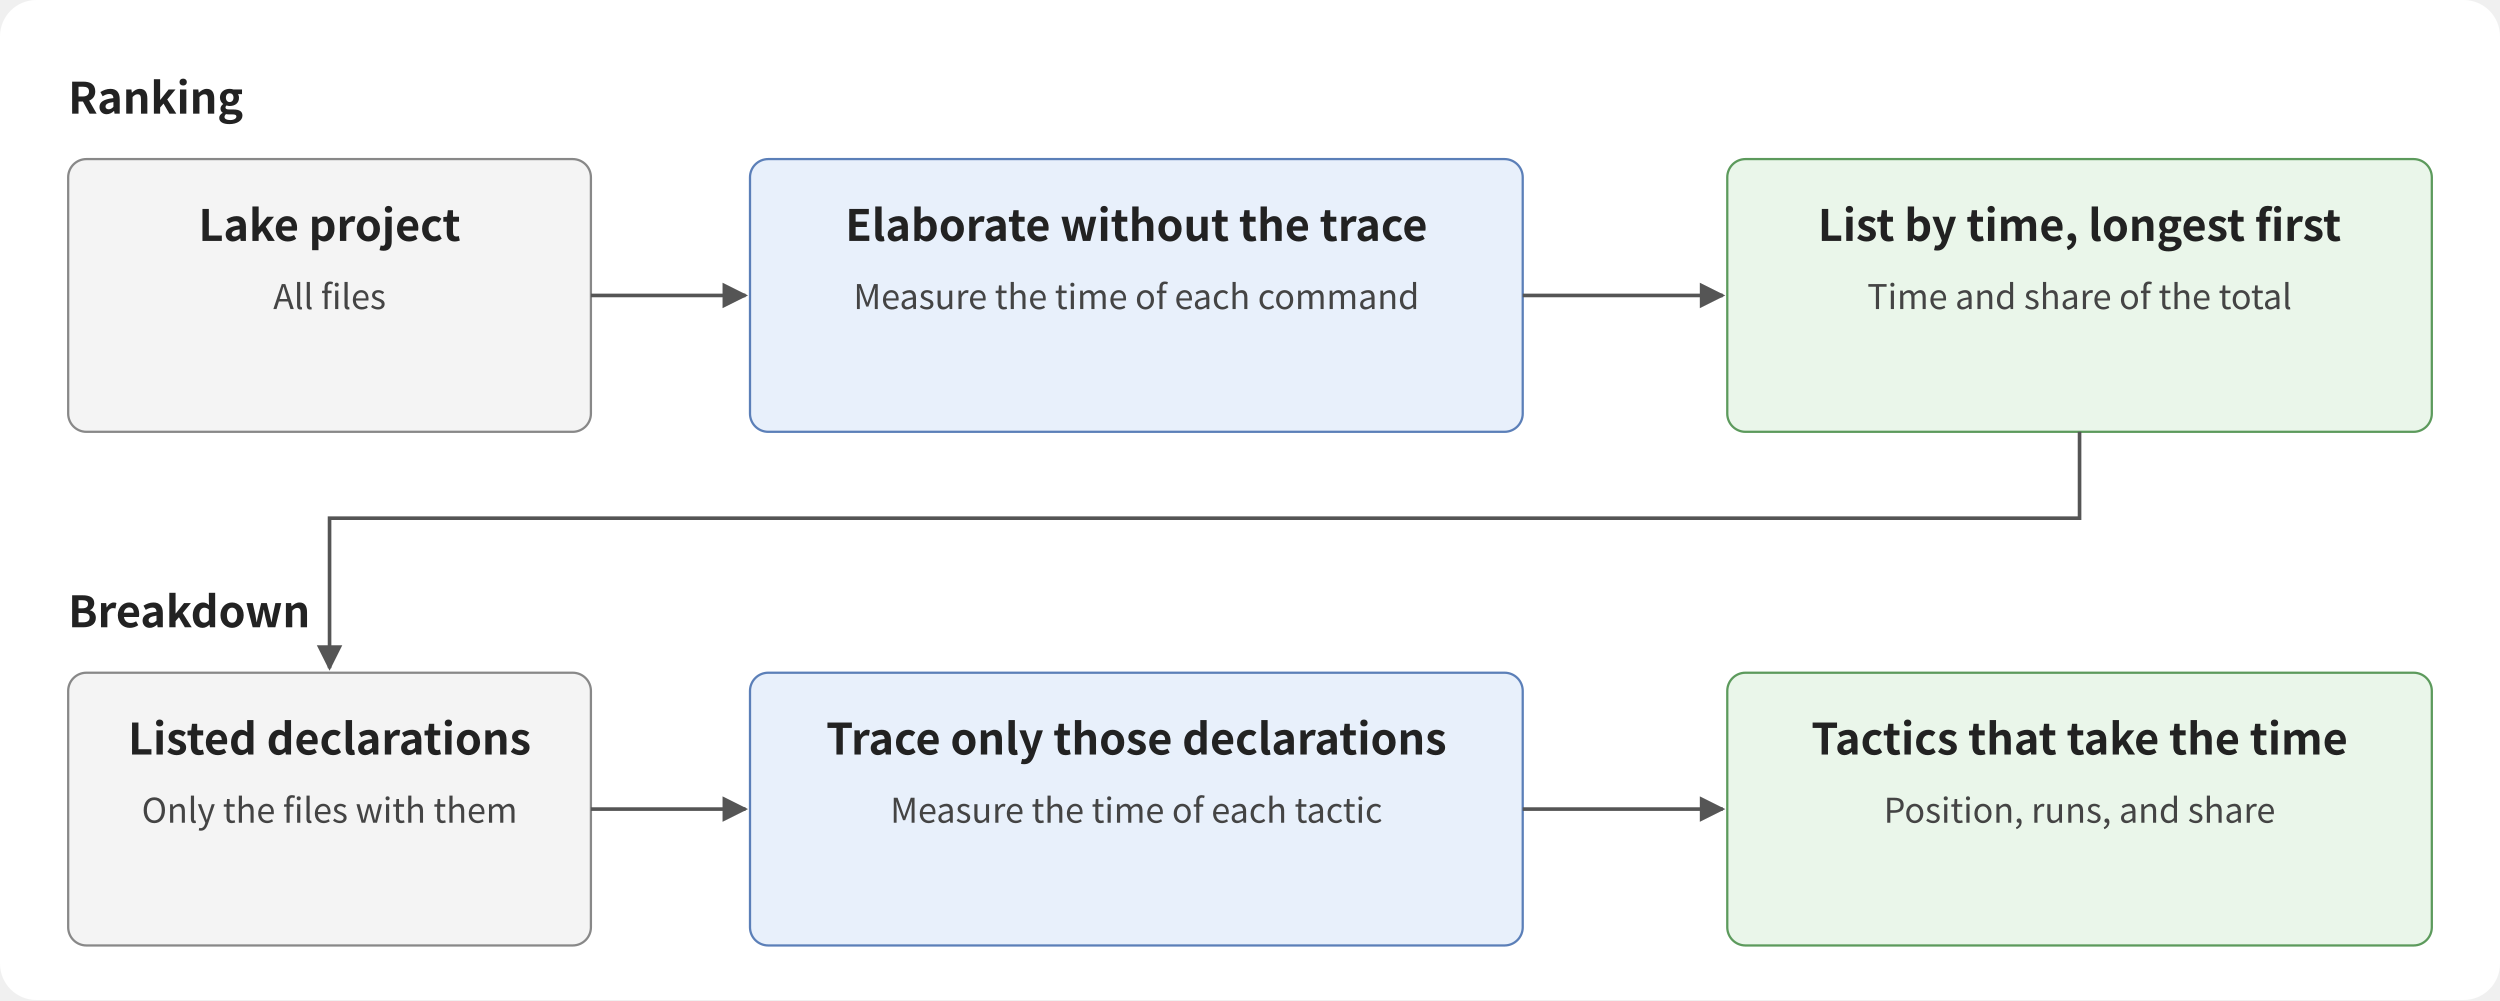
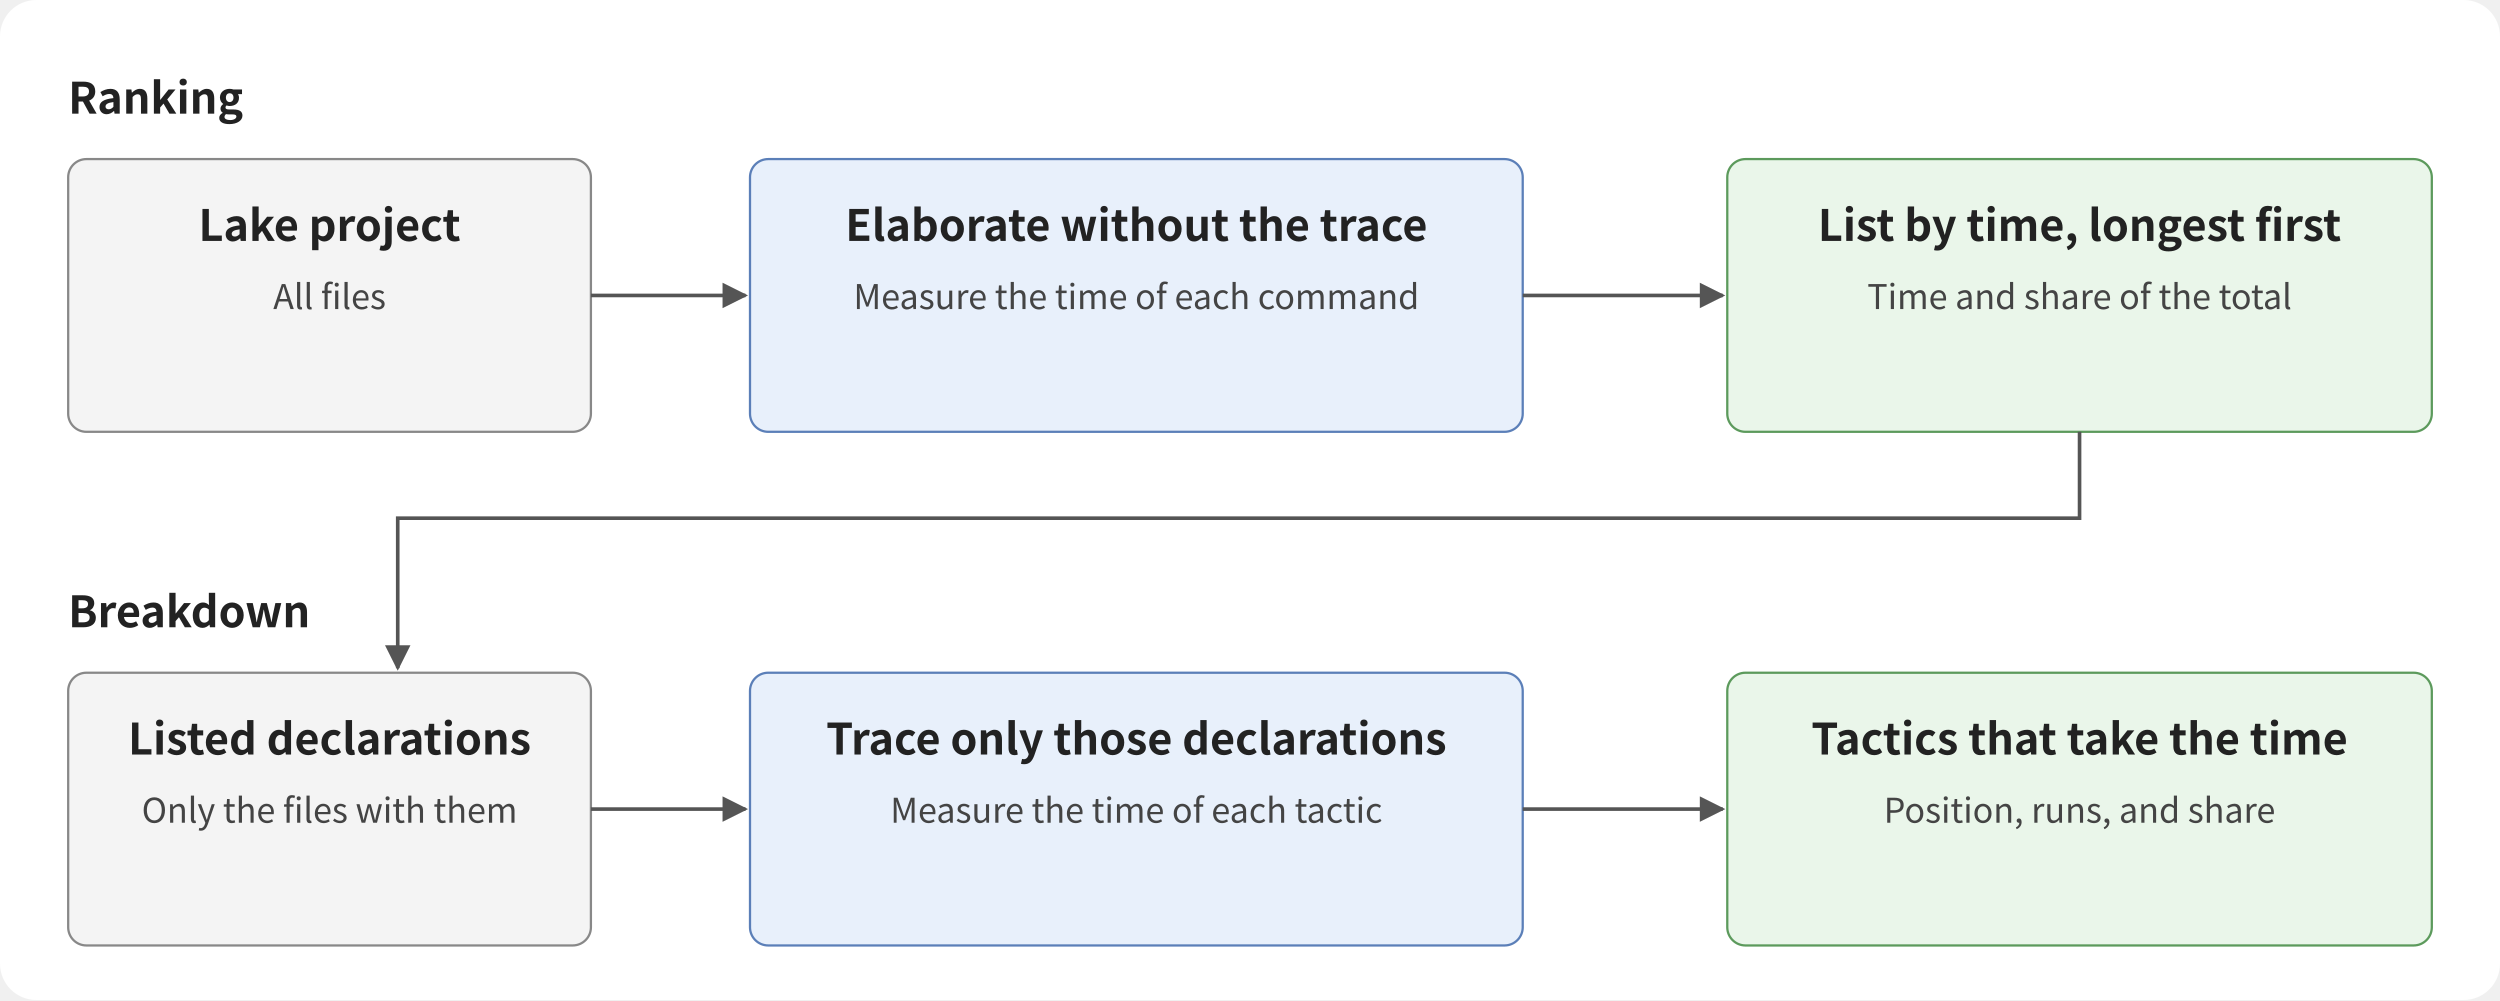
<svg xmlns="http://www.w3.org/2000/svg" width="1100" height="440" viewBox="0 0 1100 440" font-family="'Noto Sans CJK JP', 'Hiragino Sans', sans-serif">
  <defs>
    <marker id="a" viewBox="0 0 10 10" refX="9" refY="5" markerWidth="7" markerHeight="7" orient="auto">
      <path d="M0,0 L10,5 L0,10 z" fill="#555" />
    </marker>
  </defs>
  <rect width="1100" height="440" rx="16" fill="#ffffff" />
  <text x="30" y="50" font-size="19" font-weight="bold" fill="#222">Ranking</text>
  <rect x="30" y="70" width="230" height="120" rx="8" fill="#f4f4f4" stroke="#888" />
  <text x="145.0" y="106" font-size="19" font-weight="bold" fill="#222" text-anchor="middle">Lake project</text>
  <text x="145.0" y="136" font-size="15" fill="#444" text-anchor="middle">All files</text>
  <rect x="330" y="70" width="340" height="120" rx="8" fill="#e8f0fb" stroke="#5b7fb8" />
  <text x="500.0" y="106" font-size="19" font-weight="bold" fill="#222" text-anchor="middle">Elaborate without the trace</text>
  <text x="500.0" y="136" font-size="15" fill="#444" text-anchor="middle">Measure the time of each command</text>
  <rect x="760" y="70" width="310" height="120" rx="8" fill="#eaf6ea" stroke="#5c9a5c" />
  <text x="915.0" y="106" font-size="19" font-weight="bold" fill="#222" text-anchor="middle">List by time, longest first</text>
  <text x="915.0" y="136" font-size="15" fill="#444" text-anchor="middle">Time and share of the total</text>
  <line x1="260" y1="130.0" x2="328" y2="130.0" stroke="#555" stroke-width="1.6" marker-end="url(#a)" />
  <line x1="670" y1="130.0" x2="758" y2="130.0" stroke="#555" stroke-width="1.6" marker-end="url(#a)" />
  <text x="30" y="276" font-size="19" font-weight="bold" fill="#222">Breakdown</text>
  <rect x="30" y="296" width="230" height="120" rx="8" fill="#f4f4f4" stroke="#888" />
  <text x="145.0" y="332" font-size="19" font-weight="bold" fill="#222" text-anchor="middle">Listed declarations</text>
  <text x="145.0" y="362" font-size="15" fill="#444" text-anchor="middle">Only the files with them</text>
  <rect x="330" y="296" width="340" height="120" rx="8" fill="#e8f0fb" stroke="#5b7fb8" />
  <text x="500.0" y="332" font-size="19" font-weight="bold" fill="#222" text-anchor="middle">Trace only those declarations</text>
  <text x="500.0" y="362" font-size="15" fill="#444" text-anchor="middle">Measure the time of each tactic</text>
  <rect x="760" y="296" width="310" height="120" rx="8" fill="#eaf6ea" stroke="#5c9a5c" />
  <text x="915.0" y="332" font-size="19" font-weight="bold" fill="#222" text-anchor="middle">Tactics that take the time</text>
  <text x="915.0" y="362" font-size="15" fill="#444" text-anchor="middle">Position, runs, and share</text>
  <line x1="260" y1="356.0" x2="328" y2="356.0" stroke="#555" stroke-width="1.6" marker-end="url(#a)" />
  <line x1="670" y1="356.0" x2="758" y2="356.0" stroke="#555" stroke-width="1.6" marker-end="url(#a)" />
-   <path d="M915,190 V228 H145 V294" fill="none" stroke="#555" stroke-width="1.6" marker-end="url(#a)" />
+   <path d="M915,190 V228 H175 V294" fill="none" stroke="#555" stroke-width="1.6" marker-end="url(#a)" />
</svg>
